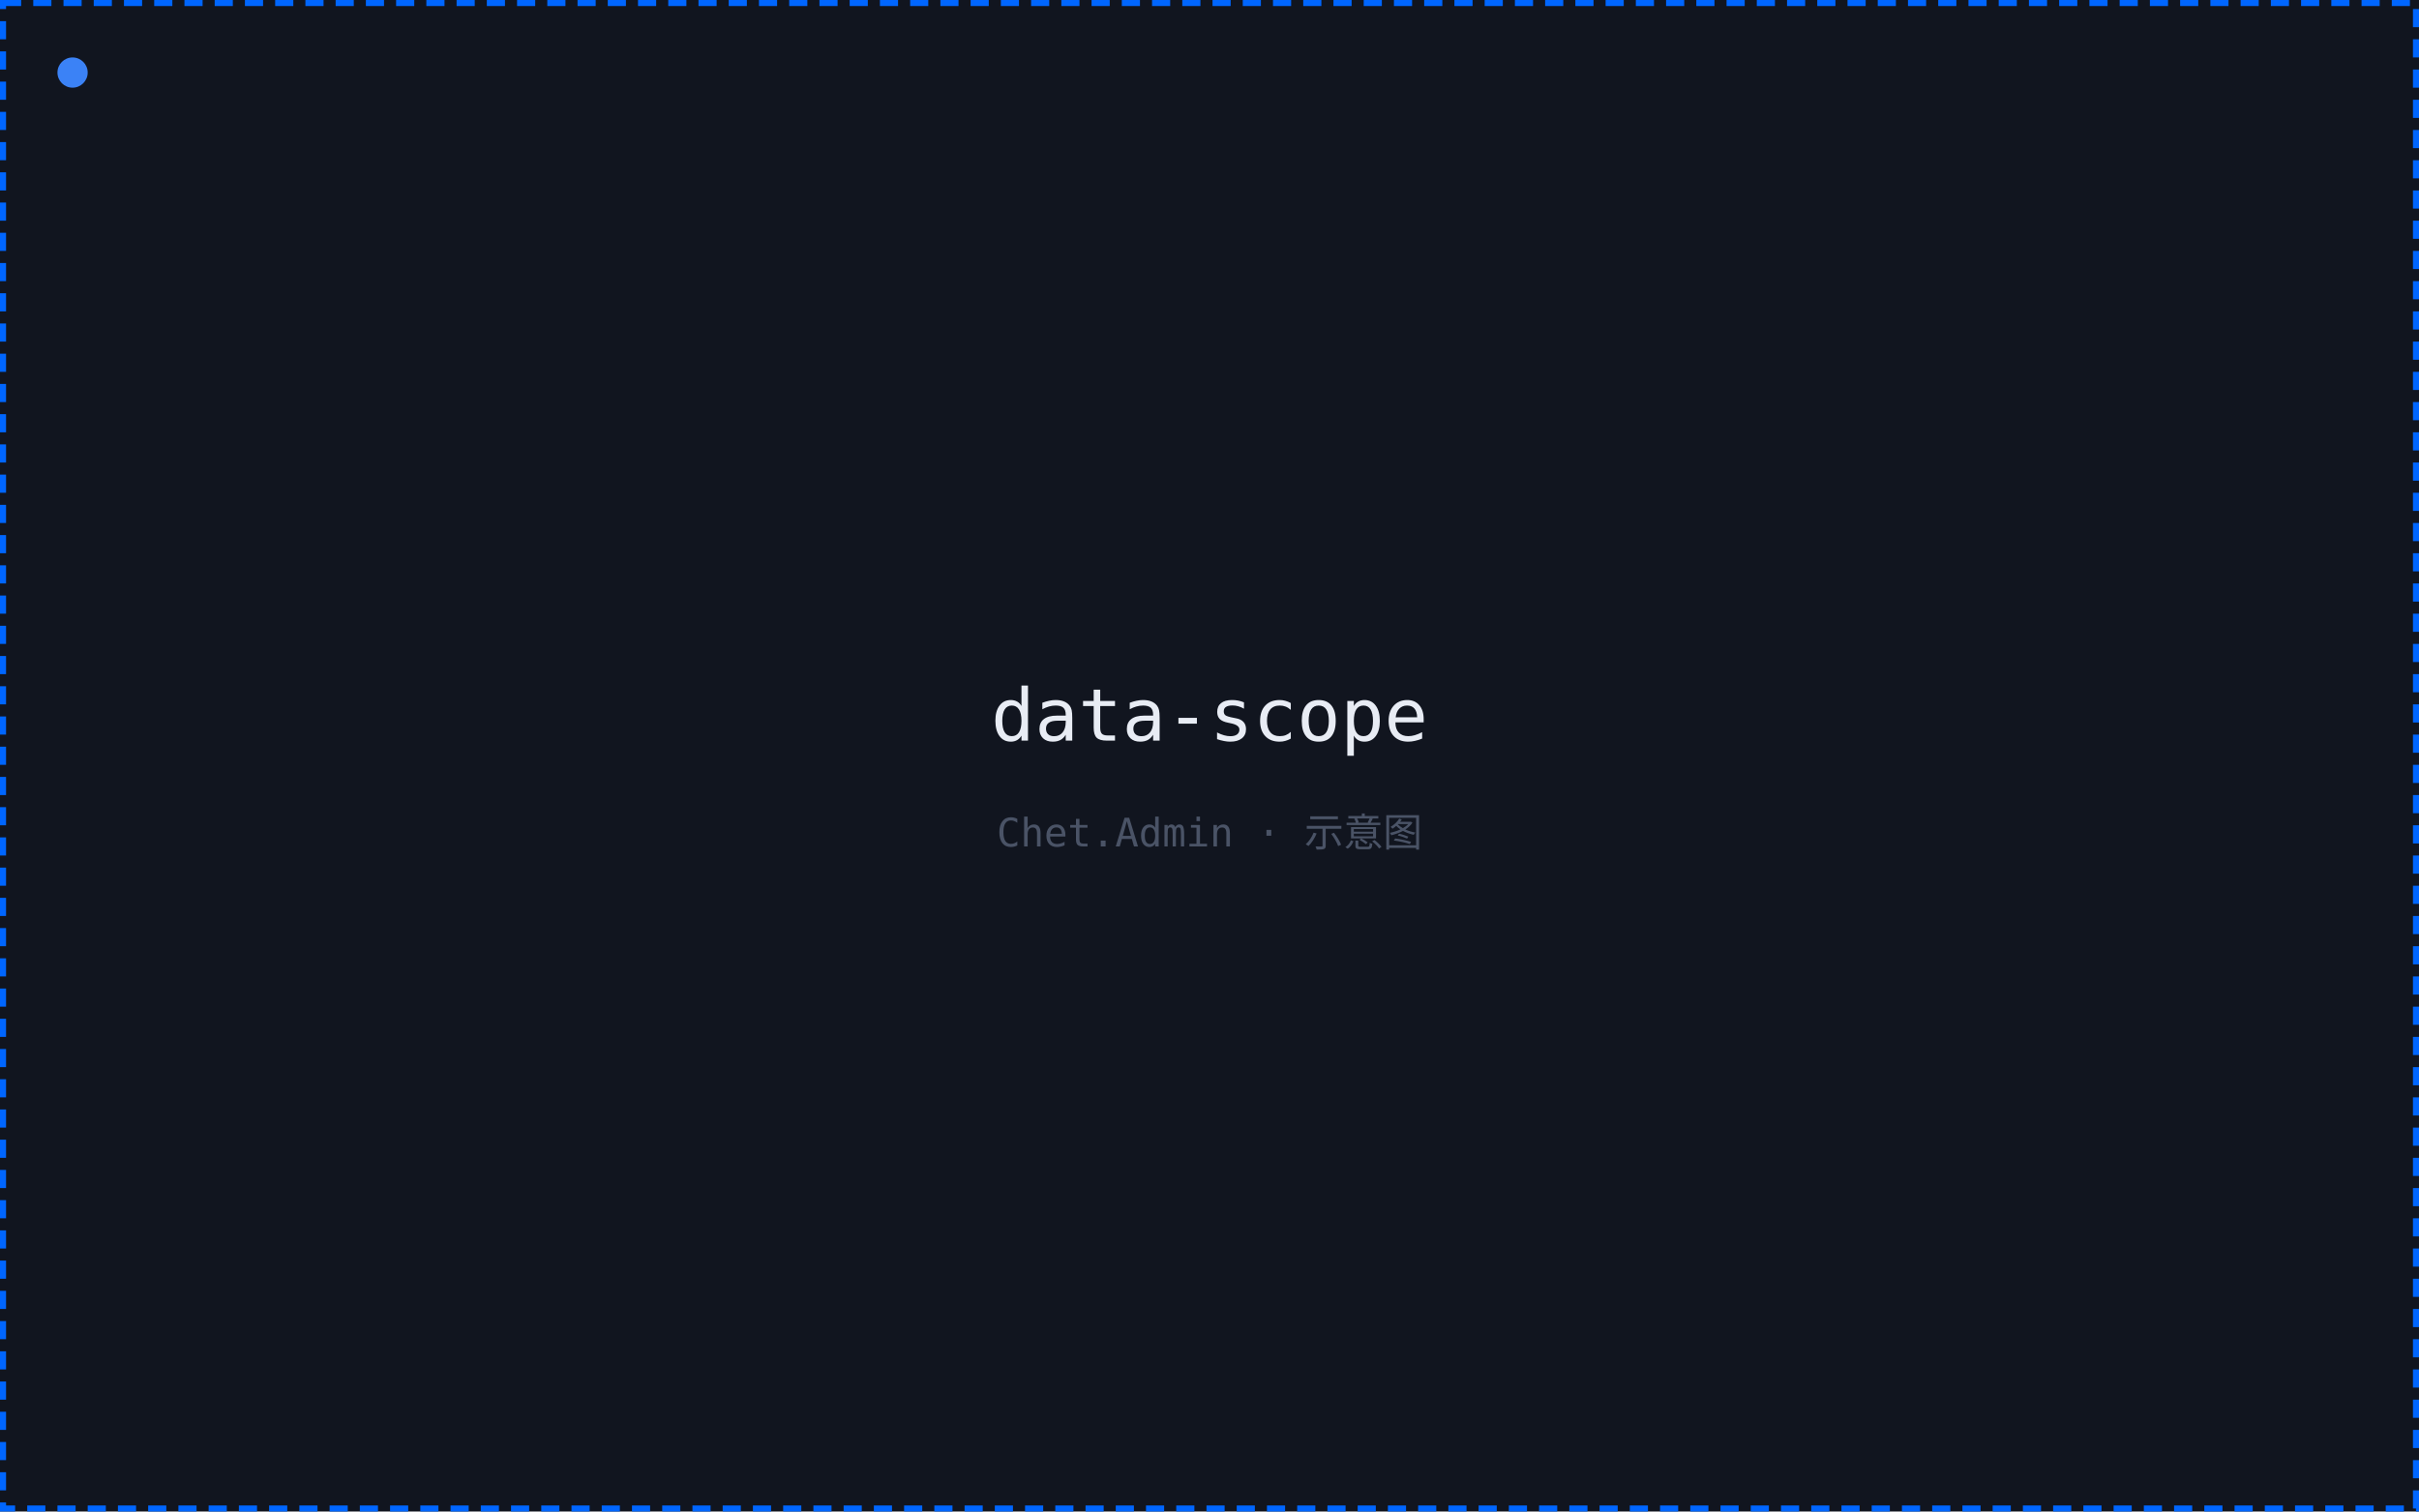
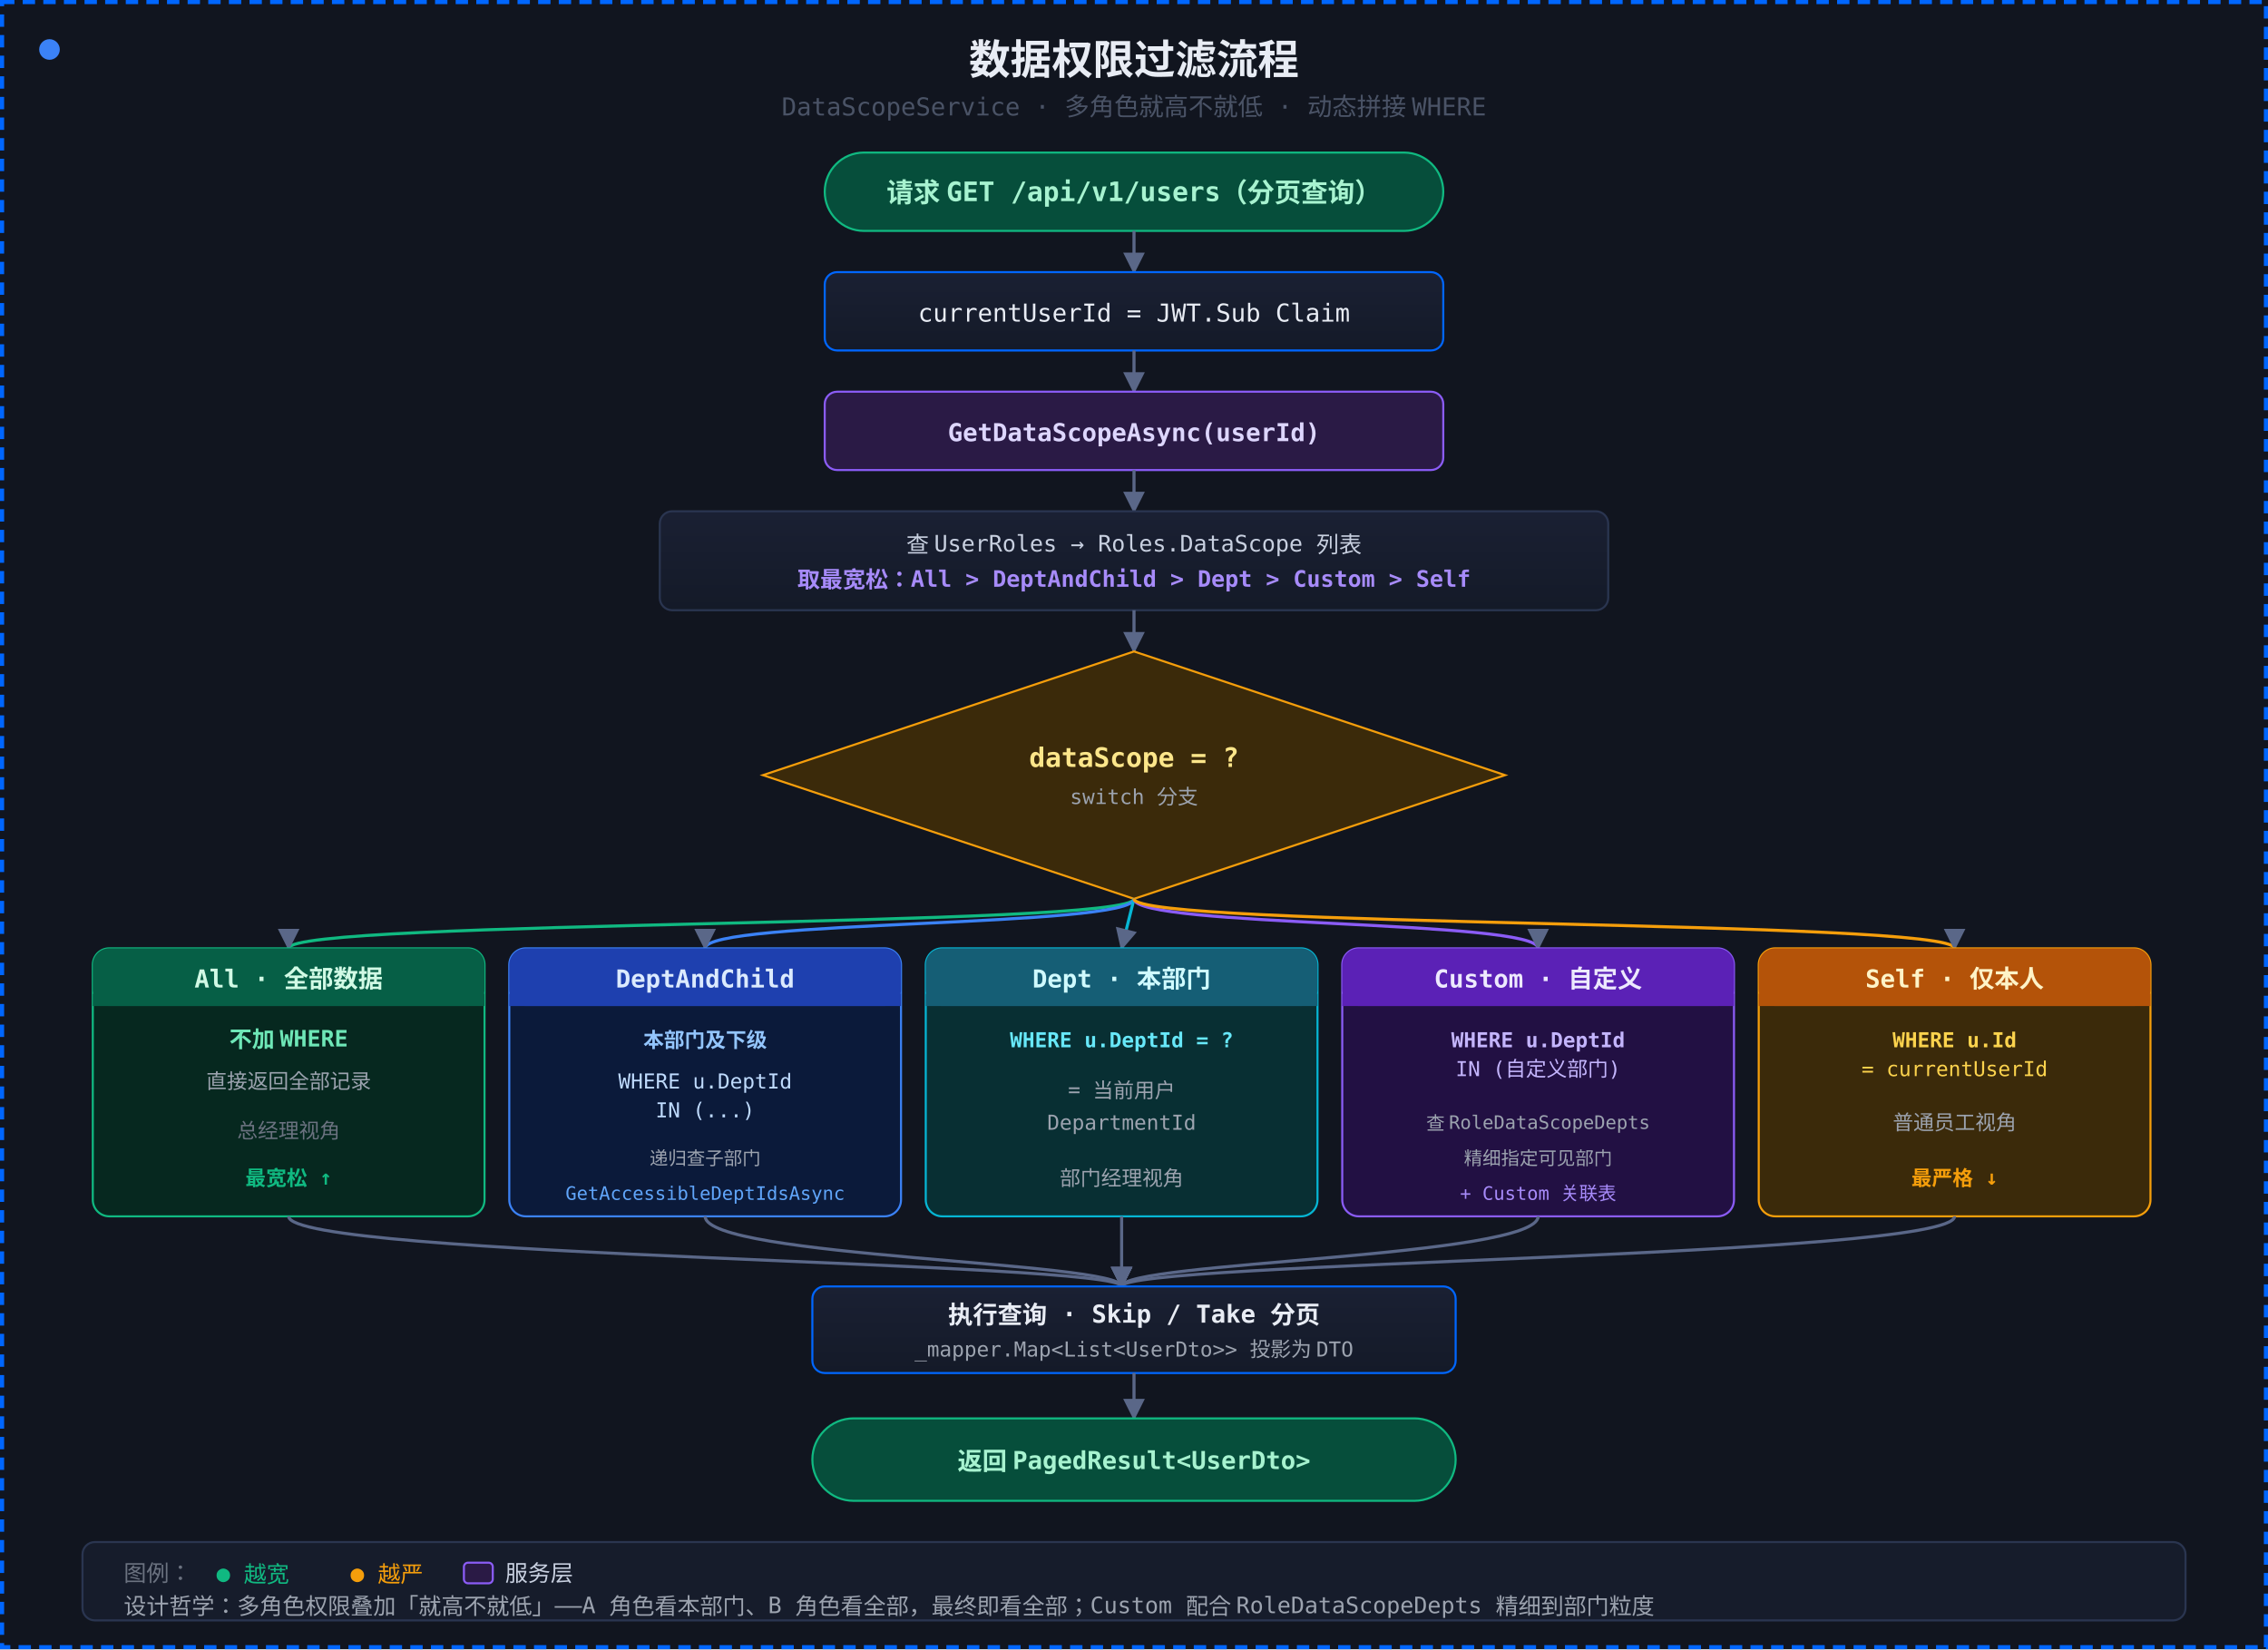
- <svg xmlns="http://www.w3.org/2000/svg" viewBox="0 0 800 500">
-   <rect width="800" height="500" fill="#11151F" />
-   <rect x="1" y="1" width="798" height="498" fill="none" stroke="#0066FF" stroke-width="2" stroke-dasharray="6 4" />
+ <svg xmlns="http://www.w3.org/2000/svg" viewBox="0 0 1100 800" font-family="ui-monospace, 'SF Mono', Menlo, Consolas, monospace">
+   <defs>
+     <marker id="arr" viewBox="0 0 10 10" refX="9" refY="5" markerWidth="7" markerHeight="7" orient="auto-start-reverse">
+       <path d="M0,0 L10,5 L0,10 z" fill="#5A6788" />
+     </marker>
+     <linearGradient id="pBox" x1="0" y1="0" x2="0" y2="1">
+       <stop offset="0" stop-color="#1A2033" />
+       <stop offset="1" stop-color="#141A28" />
+     </linearGradient>
+   </defs>
+   <rect width="1100" height="800" fill="#11151F" />
+   <rect x="1" y="1" width="1098" height="798" fill="none" stroke="#0066FF" stroke-width="2" stroke-dasharray="6 4" />
  <circle cx="24" cy="24" r="5" fill="#3B82F6" />
-   <text x="400" y="245" text-anchor="middle" fill="#E8ECF4" font-family="monospace" font-size="24" font-weight="500">data-scope</text>
-   <text x="400" y="280" text-anchor="middle" fill="#4A5366" font-family="monospace" font-size="13">Chet.Admin · 示意图</text>
+   <text x="550" y="36" text-anchor="middle" fill="#E8ECF4" font-size="20" font-weight="600">数据权限过滤流程</text>
+   <text x="550" y="56" text-anchor="middle" fill="#4A5366" font-size="12">DataScopeService · 多角色就高不就低 · 动态拼接 WHERE</text>
+   <rect x="400" y="74" width="300" height="38" rx="19" fill="#064E3B" stroke="#10B981" />
+   <text x="550" y="98" text-anchor="middle" fill="#A7F3D0" font-size="13" font-weight="600">请求 GET /api/v1/users（分页查询）</text>
+   <line x1="550" y1="112" x2="550" y2="132" stroke="#5A6788" stroke-width="1.5" marker-end="url(#arr)" />
+   <rect x="400" y="132" width="300" height="38" rx="6" fill="url(#pBox)" stroke="#0066FF" />
+   <text x="550" y="156" text-anchor="middle" fill="#E8ECF4" font-size="12">currentUserId = JWT.Sub Claim</text>
+   <line x1="550" y1="170" x2="550" y2="190" stroke="#5A6788" stroke-width="1.5" marker-end="url(#arr)" />
+   <rect x="400" y="190" width="300" height="38" rx="6" fill="#2A1A45" stroke="#8B5CF6" />
+   <text x="550" y="214" text-anchor="middle" fill="#DDD6FE" font-size="12" font-weight="600">GetDataScopeAsync(userId)</text>
+   <line x1="550" y1="228" x2="550" y2="248" stroke="#5A6788" stroke-width="1.5" marker-end="url(#arr)" />
+   <rect x="320" y="248" width="460" height="48" rx="6" fill="url(#pBox)" stroke="#2A3550" />
+   <text x="550" y="268" text-anchor="middle" fill="#C8D0E0" font-size="11">查 UserRoles → Roles.DataScope 列表</text>
+   <text x="550" y="285" text-anchor="middle" fill="#A78BFA" font-size="11" font-weight="600">取最宽松：All &gt; DeptAndChild &gt; Dept &gt; Custom &gt; Self</text>
+   <line x1="550" y1="296" x2="550" y2="316" stroke="#5A6788" stroke-width="1.5" marker-end="url(#arr)" />
+   <polygon points="550,316 730,376 550,436 370,376" fill="#3B2A0A" stroke="#F59E0B" />
+   <text x="550" y="372" text-anchor="middle" fill="#FDE68A" font-size="13" font-weight="700">dataScope = ?</text>
+   <text x="550" y="390" text-anchor="middle" fill="#9CA3AF" font-size="10">switch 分支</text>
+   <g stroke-width="1.5" fill="none">
+     <path d="M550,436 C550,450 140,446 140,460" stroke="#10B981" marker-end="url(#arr)" />
+     <path d="M550,436 C550,450 342,446 342,460" stroke="#3B82F6" marker-end="url(#arr)" />
+     <line x1="550" y1="436" x2="544" y2="460" stroke="#06B6D4" marker-end="url(#arr)" />
+     <path d="M550,436 C550,450 746,446 746,460" stroke="#8B5CF6" marker-end="url(#arr)" />
+     <path d="M550,436 C550,450 948,446 948,460" stroke="#F59E0B" marker-end="url(#arr)" />
+   </g>
+   <g>
+     <rect x="45" y="460" width="190" height="130" rx="8" fill="#06281F" stroke="#10B981" />
+     <rect x="45" y="460" width="190" height="28" rx="8" fill="#065F46" />
+     <rect x="45" y="482" width="190" height="6" fill="#065F46" />
+     <text x="140" y="479" text-anchor="middle" fill="#D1FAE5" font-size="12" font-weight="700">All · 全部数据</text>
+     <text x="140" y="508" text-anchor="middle" fill="#6EE7B7" font-size="11" font-weight="600">不加 WHERE</text>
+     <text x="140" y="528" text-anchor="middle" fill="#9CA3AF" font-size="10">直接返回全部记录</text>
+     <text x="140" y="552" text-anchor="middle" fill="#6B7280" font-size="10">总经理视角</text>
+     <text x="140" y="575" text-anchor="middle" fill="#10B981" font-size="10" font-weight="600">最宽松 ↑</text>
+   </g>
+   <g>
+     <rect x="247" y="460" width="190" height="130" rx="8" fill="#0B1A3A" stroke="#3B82F6" />
+     <rect x="247" y="460" width="190" height="28" rx="8" fill="#1E40AF" />
+     <rect x="247" y="482" width="190" height="6" fill="#1E40AF" />
+     <text x="342" y="479" text-anchor="middle" fill="#DBEAFE" font-size="12" font-weight="700">DeptAndChild</text>
+     <text x="342" y="508" text-anchor="middle" fill="#93C5FD" font-size="10" font-weight="600">本部门及下级</text>
+     <text x="342" y="528" text-anchor="middle" fill="#BFDBFE" font-size="10">WHERE u.DeptId</text>
+     <text x="342" y="542" text-anchor="middle" fill="#BFDBFE" font-size="10">IN (...)</text>
+     <text x="342" y="565" text-anchor="middle" fill="#9CA3AF" font-size="9">递归查子部门</text>
+     <text x="342" y="582" text-anchor="middle" fill="#60A5FA" font-size="9">GetAccessibleDeptIdsAsync</text>
+   </g>
+   <g>
+     <rect x="449" y="460" width="190" height="130" rx="8" fill="#082F33" stroke="#06B6D4" />
+     <rect x="449" y="460" width="190" height="28" rx="8" fill="#155E75" />
+     <rect x="449" y="482" width="190" height="6" fill="#155E75" />
+     <text x="544" y="479" text-anchor="middle" fill="#CFFAFE" font-size="12" font-weight="700">Dept · 本部门</text>
+     <text x="544" y="508" text-anchor="middle" fill="#67E8F9" font-size="10" font-weight="600">WHERE u.DeptId = ?</text>
+     <text x="544" y="532" text-anchor="middle" fill="#9CA3AF" font-size="10">= 当前用户</text>
+     <text x="544" y="548" text-anchor="middle" fill="#9CA3AF" font-size="10">DepartmentId</text>
+     <text x="544" y="575" text-anchor="middle" fill="#9CA3AF" font-size="10">部门经理视角</text>
+   </g>
+   <g>
+     <rect x="651" y="460" width="190" height="130" rx="8" fill="#221043" stroke="#8B5CF6" />
+     <rect x="651" y="460" width="190" height="28" rx="8" fill="#5B21B6" />
+     <rect x="651" y="482" width="190" height="6" fill="#5B21B6" />
+     <text x="746" y="479" text-anchor="middle" fill="#EDE9FE" font-size="12" font-weight="700">Custom · 自定义</text>
+     <text x="746" y="508" text-anchor="middle" fill="#C4B5FD" font-size="10" font-weight="600">WHERE u.DeptId</text>
+     <text x="746" y="522" text-anchor="middle" fill="#C4B5FD" font-size="10">IN (自定义部门)</text>
+     <text x="746" y="548" text-anchor="middle" fill="#9CA3AF" font-size="9">查 RoleDataScopeDepts</text>
+     <text x="746" y="565" text-anchor="middle" fill="#9CA3AF" font-size="9">精细指定可见部门</text>
+     <text x="746" y="582" text-anchor="middle" fill="#A78BFA" font-size="9">+ Custom 关联表</text>
+   </g>
+   <g>
+     <rect x="853" y="460" width="190" height="130" rx="8" fill="#3B2A0A" stroke="#F59E0B" />
+     <rect x="853" y="460" width="190" height="28" rx="8" fill="#B45309" />
+     <rect x="853" y="482" width="190" height="6" fill="#B45309" />
+     <text x="948" y="479" text-anchor="middle" fill="#FEF3C7" font-size="12" font-weight="700">Self · 仅本人</text>
+     <text x="948" y="508" text-anchor="middle" fill="#FCD34D" font-size="10" font-weight="600">WHERE u.Id</text>
+     <text x="948" y="522" text-anchor="middle" fill="#FCD34D" font-size="10">= currentUserId</text>
+     <text x="948" y="548" text-anchor="middle" fill="#9CA3AF" font-size="10">普通员工视角</text>
+     <text x="948" y="575" text-anchor="middle" fill="#F59E0B" font-size="10" font-weight="600">最严格 ↓</text>
+   </g>
+   <g stroke="#5A6788" stroke-width="1.5" fill="none">
+     <path d="M140,590 C140,610 544,612 544,624" marker-end="url(#arr)" />
+     <path d="M342,590 C342,610 544,612 544,624" marker-end="url(#arr)" />
+     <line x1="544" y1="590" x2="544" y2="624" marker-end="url(#arr)" />
+     <path d="M746,590 C746,610 544,612 544,624" marker-end="url(#arr)" />
+     <path d="M948,590 C948,610 544,612 544,624" marker-end="url(#arr)" />
+   </g>
+   <rect x="394" y="624" width="312" height="42" rx="6" fill="url(#pBox)" stroke="#0066FF" />
+   <text x="550" y="642" text-anchor="middle" fill="#E8ECF4" font-size="12" font-weight="600">执行查询 · Skip / Take 分页</text>
+   <text x="550" y="658" text-anchor="middle" fill="#9CA3AF" font-size="10">_mapper.Map&lt;List&lt;UserDto&gt;&gt; 投影为 DTO</text>
+   <line x1="550" y1="666" x2="550" y2="688" stroke="#5A6788" stroke-width="1.5" marker-end="url(#arr)" />
+   <rect x="394" y="688" width="312" height="40" rx="20" fill="#064E3B" stroke="#10B981" />
+   <text x="550" y="713" text-anchor="middle" fill="#A7F3D0" font-size="12" font-weight="600">返回 PagedResult&lt;UserDto&gt;</text>
+   <g>
+     <rect x="40" y="748" width="1020" height="38" rx="6" fill="#161C2B" stroke="#2A3550" />
+     <text x="60" y="767" fill="#6B7280" font-size="11">图例：</text>
+     <text x="105" y="767" fill="#10B981" font-size="11">● 越宽</text>
+     <text x="170" y="767" fill="#F59E0B" font-size="11">● 越严</text>
+     <rect x="225" y="758" width="14" height="10" rx="2" fill="#2A1A45" stroke="#8B5CF6" />
+     <text x="245" y="767" fill="#C8D0E0" font-size="11">服务层</text>
+     <text x="60" y="783" fill="#9CA3AF" font-size="11">设计哲学：多角色权限叠加「就高不就低」——A 角色看本部门、B 角色看全部，最终即看全部；Custom 配合 RoleDataScopeDepts 精细到部门粒度</text>
+   </g>
</svg>
